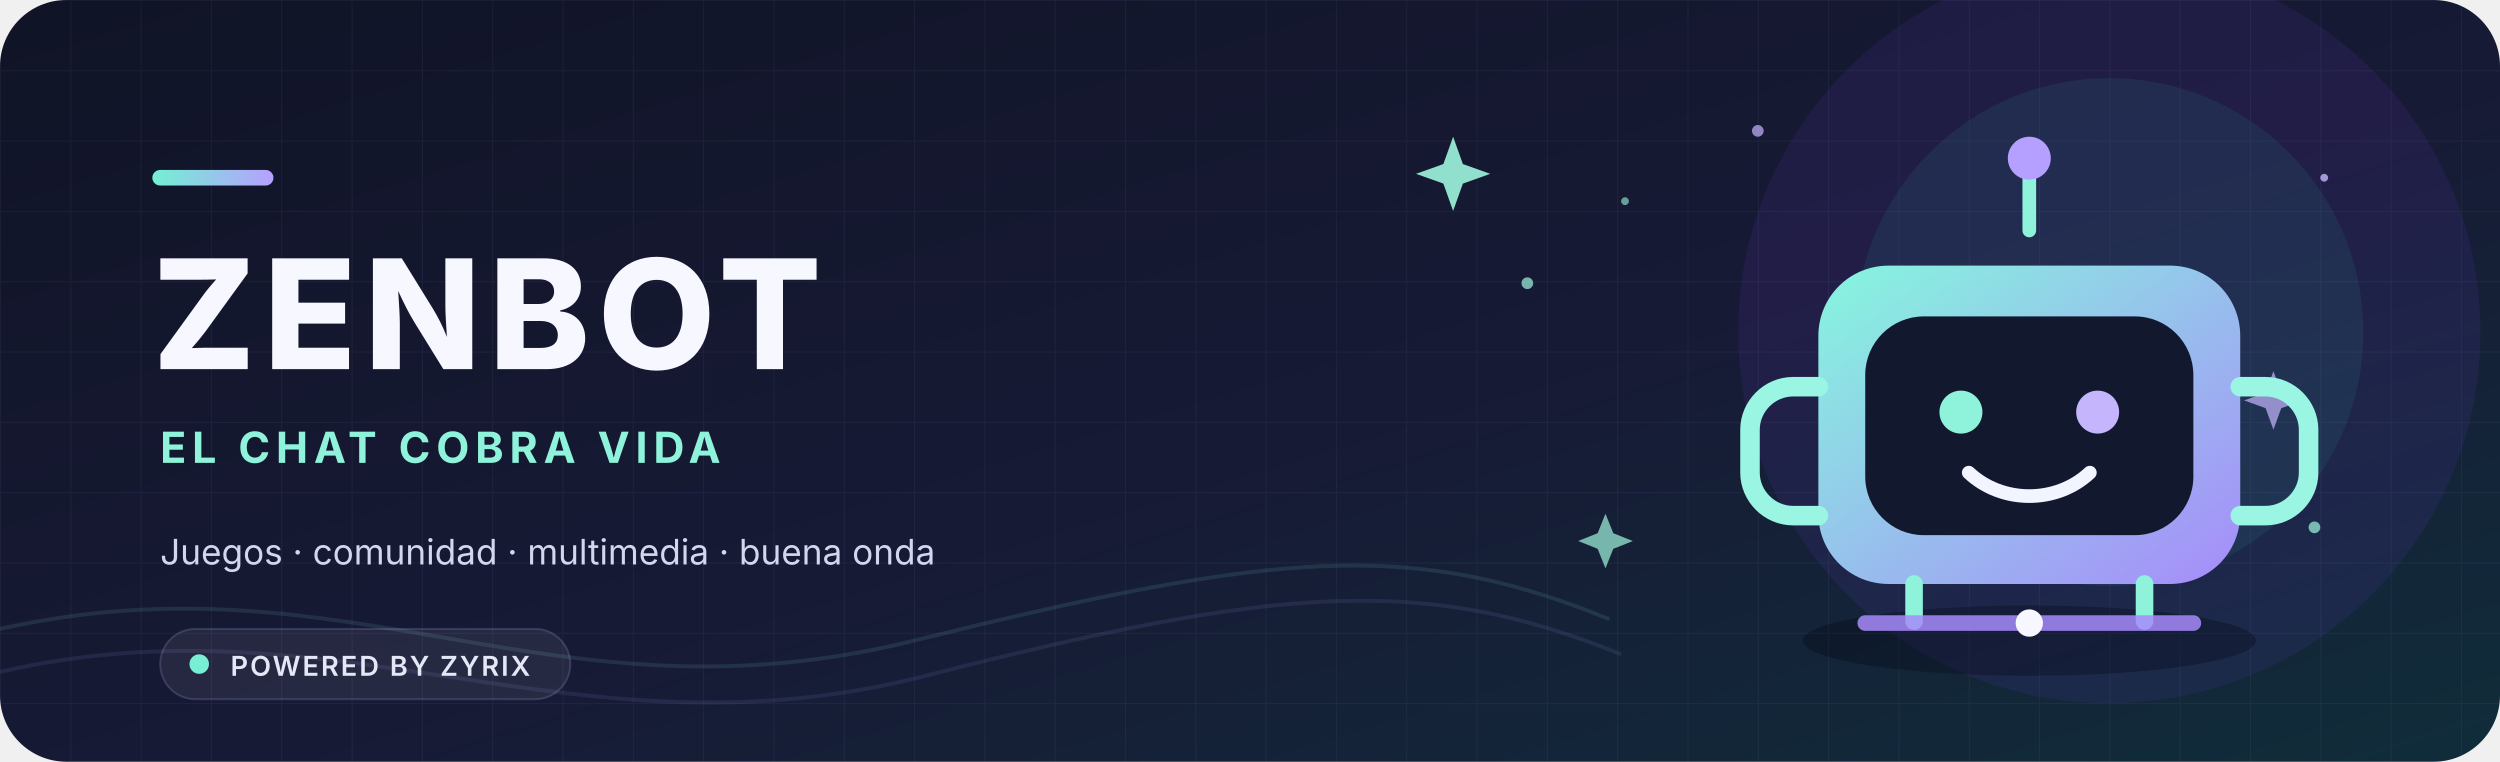
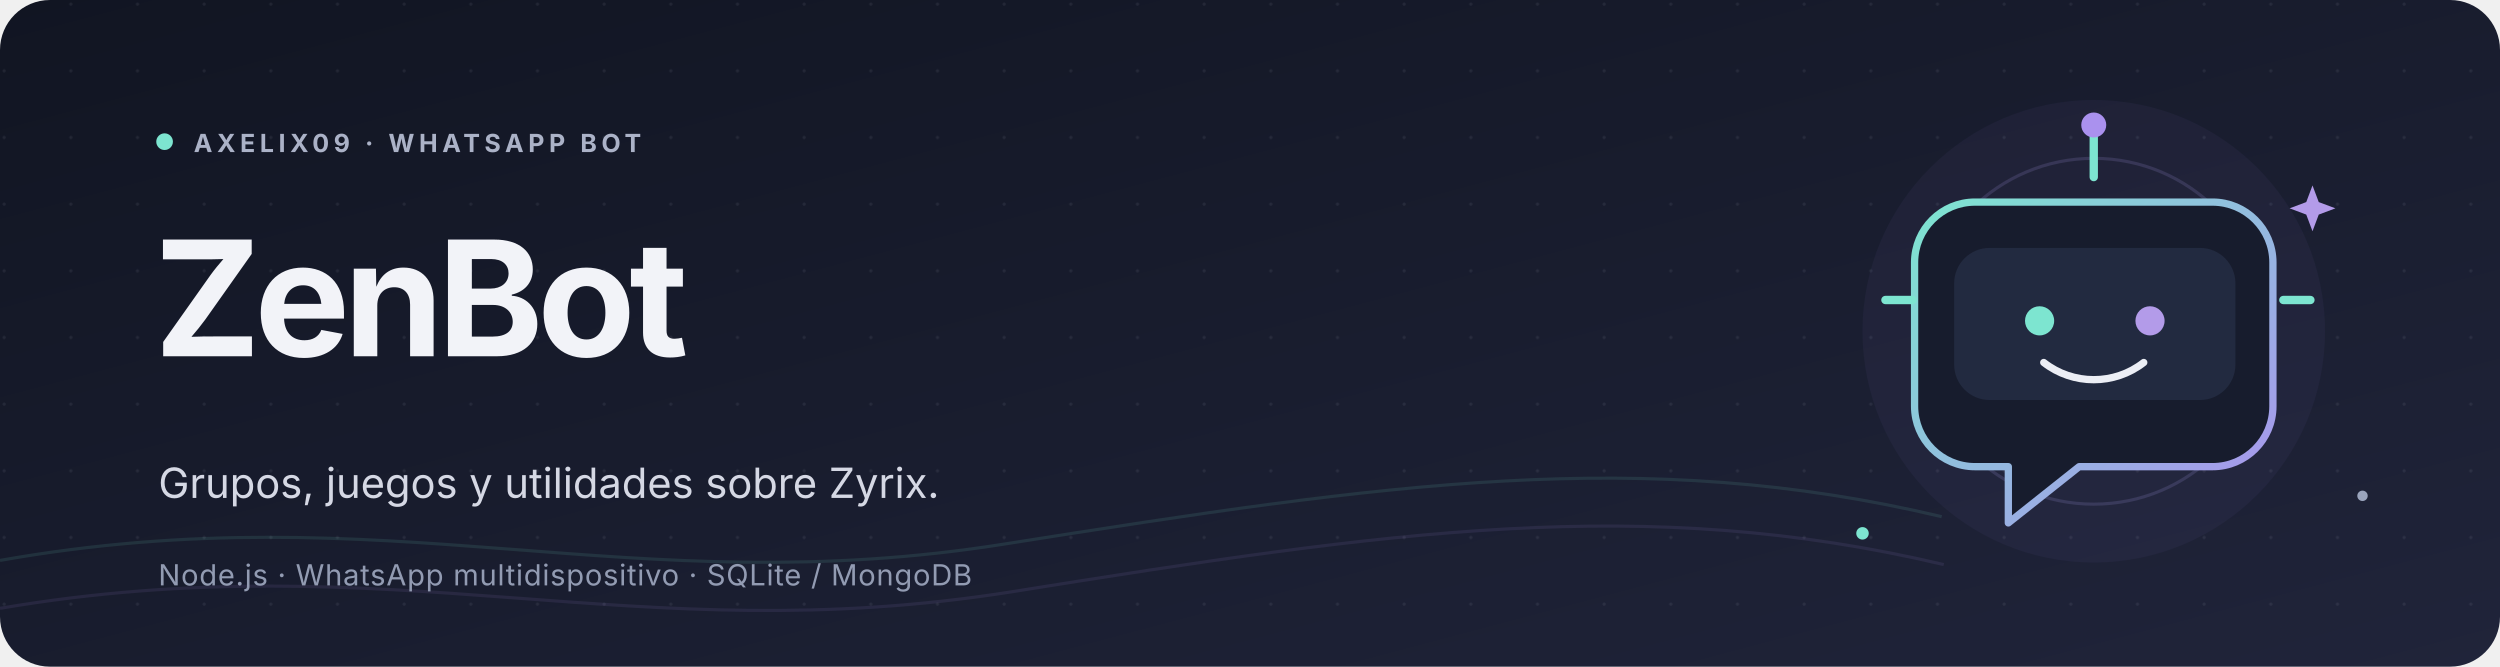
- <svg xmlns="http://www.w3.org/2000/svg" viewBox="0 0 1280 390" role="img" aria-labelledby="title desc">
+ <svg xmlns="http://www.w3.org/2000/svg" viewBox="0 0 1200 320" role="img" aria-labelledby="title desc">
  <defs>
    <linearGradient id="bg" x1="0" y1="0" x2="1" y2="1">
-       <stop offset="0" stop-color="#101426" />
-       <stop offset="0.55" stop-color="#171a35" />
-       <stop offset="1" stop-color="#102d3a" />
+       <stop stop-color="#111522" />
+       <stop offset="1" stop-color="#20243a" />
    </linearGradient>
-     <linearGradient id="bot" x1="0" y1="0" x2="1" y2="1">
-       <stop offset="0" stop-color="#86f7de" />
-       <stop offset="1" stop-color="#a78bfa" />
+     <linearGradient id="trim" x1="0" y1="0" x2="1" y2="1">
+       <stop stop-color="#7de5d0" />
+       <stop offset="1" stop-color="#aa91ee" />
    </linearGradient>
-     <linearGradient id="accent" x1="0" y1="0" x2="1" y2="0">
-       <stop offset="0" stop-color="#73f0d4" />
-       <stop offset="1" stop-color="#b6a0ff" />
-     </linearGradient>
-     <pattern id="grid" width="36" height="36" patternUnits="userSpaceOnUse">
-       <path d="M36 0H0V36" fill="none" stroke="#b8c7ff" stroke-opacity=".055" stroke-width="1" />
+     <pattern id="grain" width="32" height="32" patternUnits="userSpaceOnUse">
+       <circle cx="2" cy="2" r=".8" fill="#dfe3f3" opacity=".16" />
    </pattern>
  </defs>
-   <rect width="1280" height="390" rx="34" fill="url(#bg)" />
-   <rect width="1280" height="390" rx="34" fill="url(#grid)" />
-   <circle cx="1080" cy="170" r="190" fill="#7c3aed" opacity=".10" />
-   <circle cx="1080" cy="170" r="130" fill="#2dd4bf" opacity=".08" />
-   <path d="M0 322C180 282 282 374 468 328s255-52 356-11" fill="none" stroke="#7dded7" stroke-opacity=".12" stroke-width="2" />
-   <path d="M0 344C174 304 294 392 474 346s255-52 356-11" fill="none" stroke="#b6a0ff" stroke-opacity=".10" stroke-width="2" />
-   <g fill="#9ff6df">
-     <path d="M744 70l5 14 14 5-14 5-5 14-5-14-14-5 14-5z" opacity=".9" />
-     <path d="M822 263l4 10 10 4-10 4-4 10-4-10-10-4 10-4z" opacity=".7" />
-     <circle cx="782" cy="145" r="3" opacity=".7" />
-     <circle cx="832" cy="103" r="2" opacity=".6" />
-     <circle cx="1185" cy="270" r="3" opacity=".7" />
+   <rect width="1200" height="320" rx="24" fill="url(#bg)" />
+   <rect width="1200" height="320" rx="24" fill="url(#grain)" opacity=".45" />
+   <path d="M0 269c186-33 302 21 483-8 183-29 306-47 449-13" fill="none" stroke="#7de5d0" stroke-opacity=".11" stroke-width="1.5" />
+   <path d="M0 292c188-32 304 21 486-8 181-29 303-47 447-13" fill="none" stroke="#aa91ee" stroke-opacity=".1" stroke-width="1.5" />
+   <g font-family="Inter,Segoe UI,Arial,sans-serif" transform="translate(74 65)">
+     <circle cx="5" cy="3" r="4" fill="#7de5d0" />
+     <text x="19" y="8" fill="#abb2c7" font-size="12" font-weight="700" letter-spacing="2.2">AXELIX09 · WHATSAPP BOT</text>
+     <text x="0" y="106" fill="#f2f3f8" font-size="77" font-weight="750" letter-spacing="-3">ZenBot</text>
+     <path d="M2 129h94" stroke="url(#trim)" stroke-width="4" stroke-linecap="round" />
+     <text x="2" y="174" fill="#d5d8e4" font-size="20">Grupos, juegos y utilidades sobre Zyrix.</text>
+     <text x="2" y="216" fill="#929bb2" font-size="14" letter-spacing=".35">Node.js · WhatsApp multidispositivo · SQLite / MongoDB</text>
  </g>
-   <g fill="#c4b5fd">
-     <circle cx="900" cy="67" r="3" opacity=".7" />
-     <circle cx="1190" cy="91" r="2" opacity=".8" />
-     <path d="M1164 190l4 11 11 4-11 4-4 11-4-11-11-4 11-4z" opacity=".7" />
-   </g>
-   <g transform="translate(78 87)">
-     <rect x="0" y="0" width="62" height="8" rx="4" fill="url(#accent)" />
-     <text x="0" y="102" fill="#f6f7ff" font-family="Inter,Segoe UI,Arial,sans-serif" font-size="78" font-weight="800" letter-spacing="4">ZENBOT</text>
-     <text x="4" y="150" fill="#8ff3dc" font-family="Inter,Segoe UI,Arial,sans-serif" font-size="22" font-weight="700" letter-spacing="3">EL CHAT COBRA VIDA</text>
-     <text x="4" y="202" fill="#d3d7ee" font-family="Inter,Segoe UI,Arial,sans-serif" font-size="18">Juegos · comunidad · multimedia · buena onda</text>
-     <g transform="translate(4 235)">
-       <rect x="0" y="0" width="210" height="36" rx="18" fill="#ffffff" fill-opacity=".07" stroke="#b8c7ff" stroke-opacity=".18" />
-       <circle cx="20" cy="18" r="5" fill="#78efd5" />
-       <text x="36" y="24" fill="#e4e7f6" font-family="Inter,Segoe UI,Arial,sans-serif" font-size="14" font-weight="600" letter-spacing="1">POWERED BY ZYRIX</text>
-     </g>
-   </g>
-   <g transform="translate(896 68)">
-     <ellipse cx="143" cy="260" rx="116" ry="18" fill="#050817" opacity=".35" />
-     <path d="M143 19v31" stroke="#8ff3dc" stroke-width="7" stroke-linecap="round" />
-     <circle cx="143" cy="13" r="11" fill="#b6a0ff" />
-     <path d="M35 104c0-20 16-36 36-36h144c20 0 36 16 36 36v91c0 20-16 36-36 36H71c-20 0-36-16-36-36z" fill="url(#bot)" />
-     <path d="M35 130H22c-12 0-22 10-22 22v22c0 12 10 22 22 22h13M251 130h13c12 0 22 10 22 22v22c0 12-10 22-22 22h-13" fill="none" stroke="#9af5e3" stroke-width="10" stroke-linecap="round" />
-     <rect x="59" y="94" width="168" height="112" rx="30" fill="#12182e" />
-     <circle cx="108" cy="143" r="11" fill="#8ff3dc" />
-     <circle cx="178" cy="143" r="11" fill="#c4b5fd" />
-     <path d="M112 174c17 16 45 16 62 0" fill="none" stroke="#f2f4ff" stroke-width="7" stroke-linecap="round" />
-     <path d="M84 231v19M202 231v19" stroke="#8ff3dc" stroke-width="9" stroke-linecap="round" />
-     <path d="M59 251h168" stroke="#a78bfa" stroke-width="8" stroke-linecap="round" opacity=".85" />
-     <circle cx="143" cy="251" r="7" fill="#f6f7ff" />
+   <g transform="translate(860 48)">
+     <circle cx="145" cy="111" r="111" fill="#8b77d8" opacity=".055" />
+     <circle cx="145" cy="111" r="83" fill="none" stroke="#a99ae8" stroke-opacity=".17" stroke-width="1.5" />
+     <path d="M145 16v21" stroke="#7de5d0" stroke-width="4" stroke-linecap="round" />
+     <circle cx="145" cy="12" r="6" fill="#aa91ee" />
+     <path d="M59 78a29 29 0 0 1 29-29h114a29 29 0 0 1 29 29v69a29 29 0 0 1-29 29h-64l-34 27v-27h-16a29 29 0 0 1-29-29z" fill="#171c2d" stroke="url(#trim)" stroke-width="3.5" stroke-linejoin="round" />
+     <path d="M78 88a17 17 0 0 1 17-17h101a17 17 0 0 1 17 17v39a17 17 0 0 1-17 17H95a17 17 0 0 1-17-17z" fill="#222a40" />
+     <circle cx="119" cy="106" r="7" fill="#7de5d0" />
+     <circle cx="172" cy="106" r="7" fill="#b39be9" />
+     <path d="M121 126c14 11 34 11 48 0" fill="none" stroke="#eceef5" stroke-width="3.5" stroke-linecap="round" />
+     <path d="M45 96h13M236 96h13" stroke="#7de5d0" stroke-width="4" stroke-linecap="round" />
+     <circle cx="34" cy="208" r="3" fill="#7de5d0" />
+     <path d="m250 41 3 8 8 3-8 3-3 8-3-8-8-3 8-3z" fill="#b39be9" />
+     <circle cx="274" cy="190" r="2.5" fill="#9aa4bc" />
  </g>
</svg>
